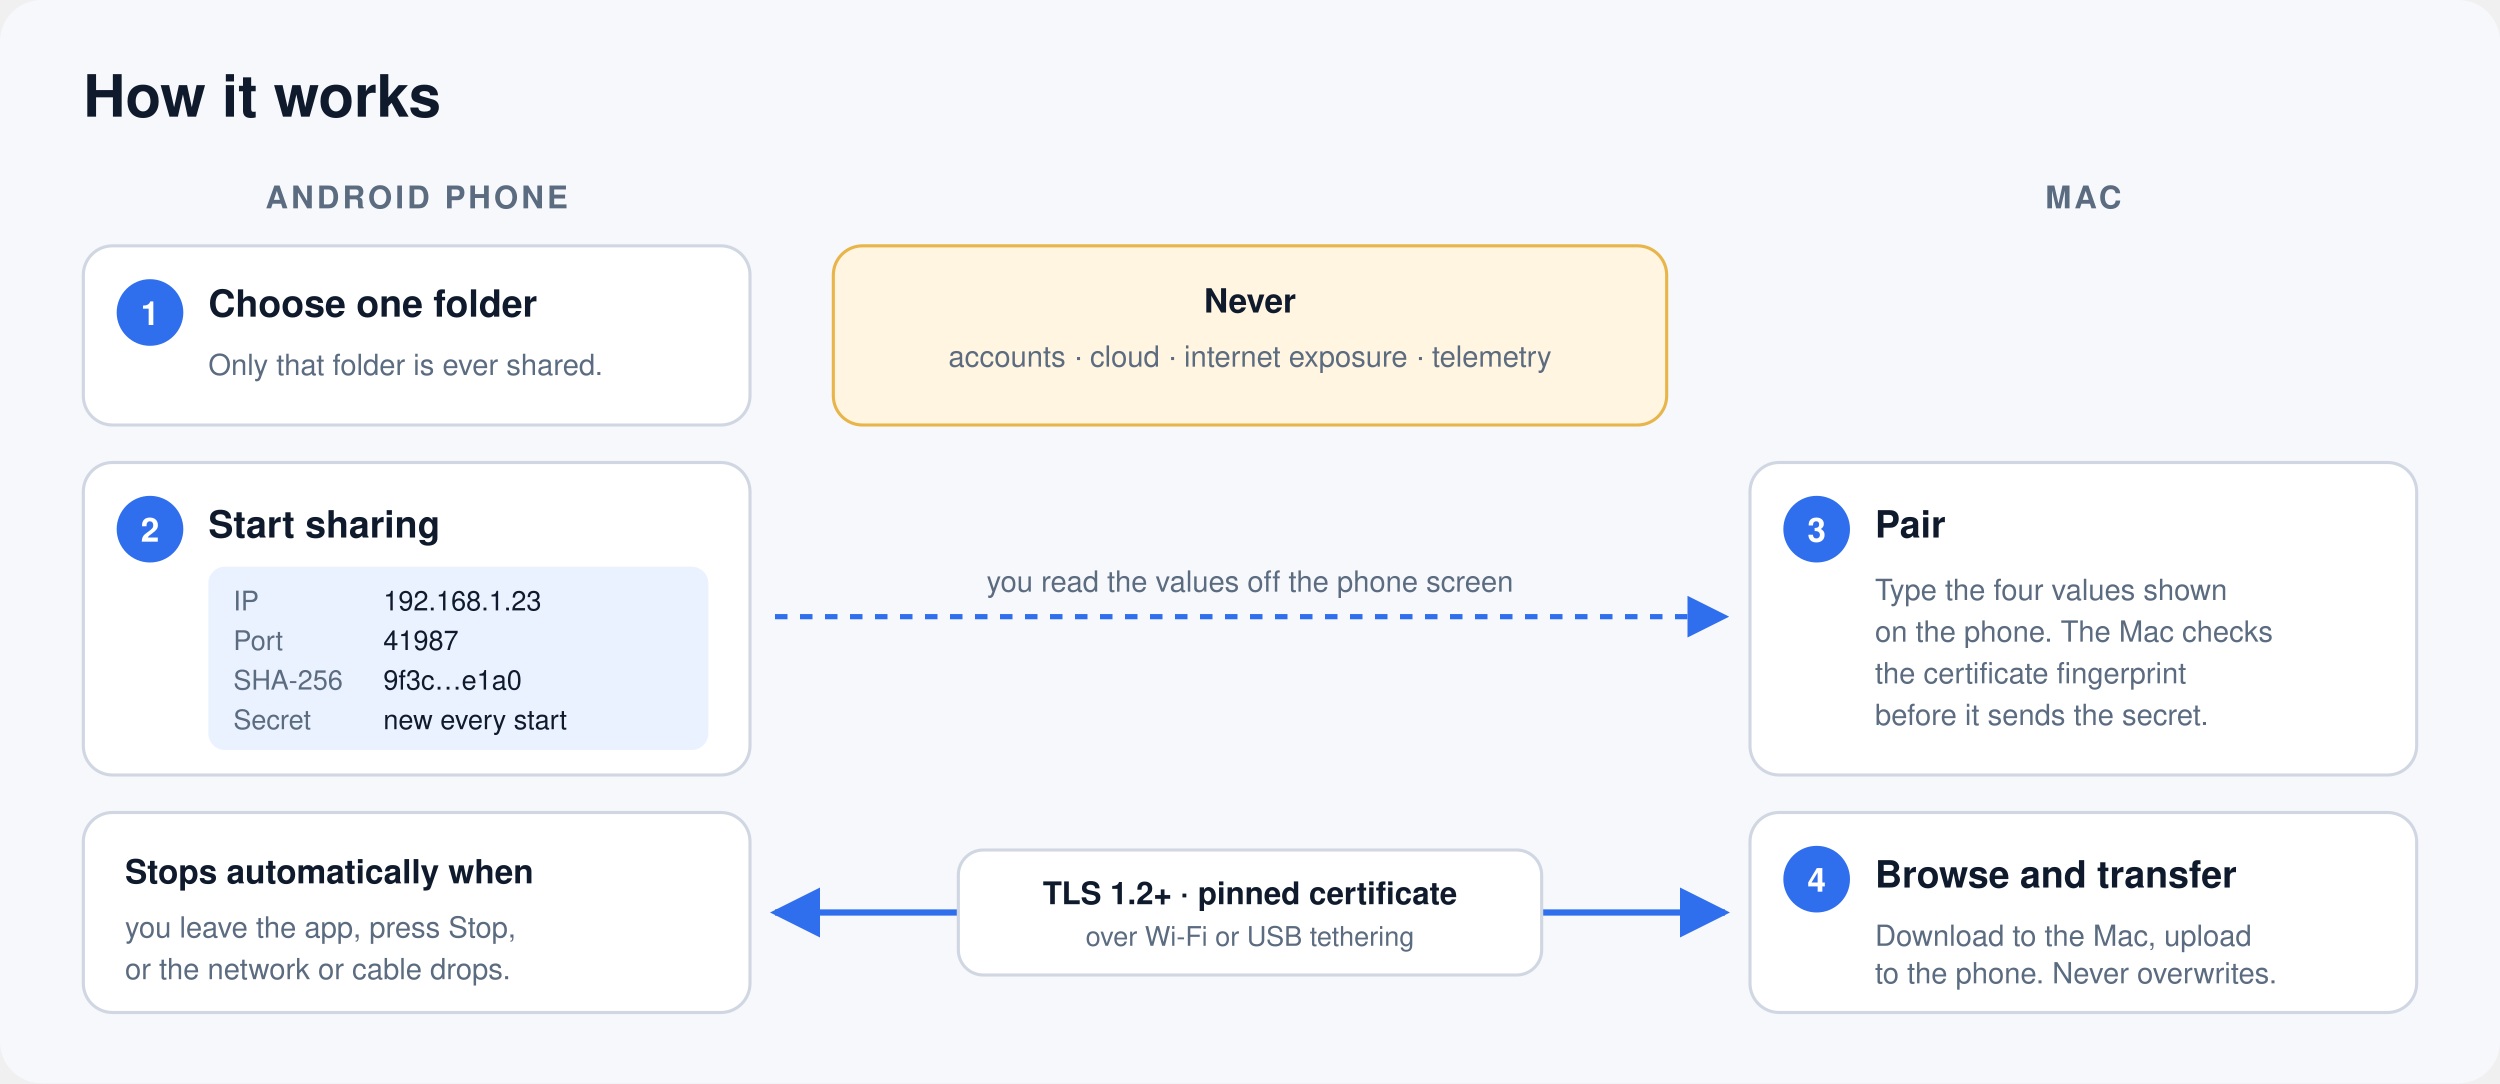
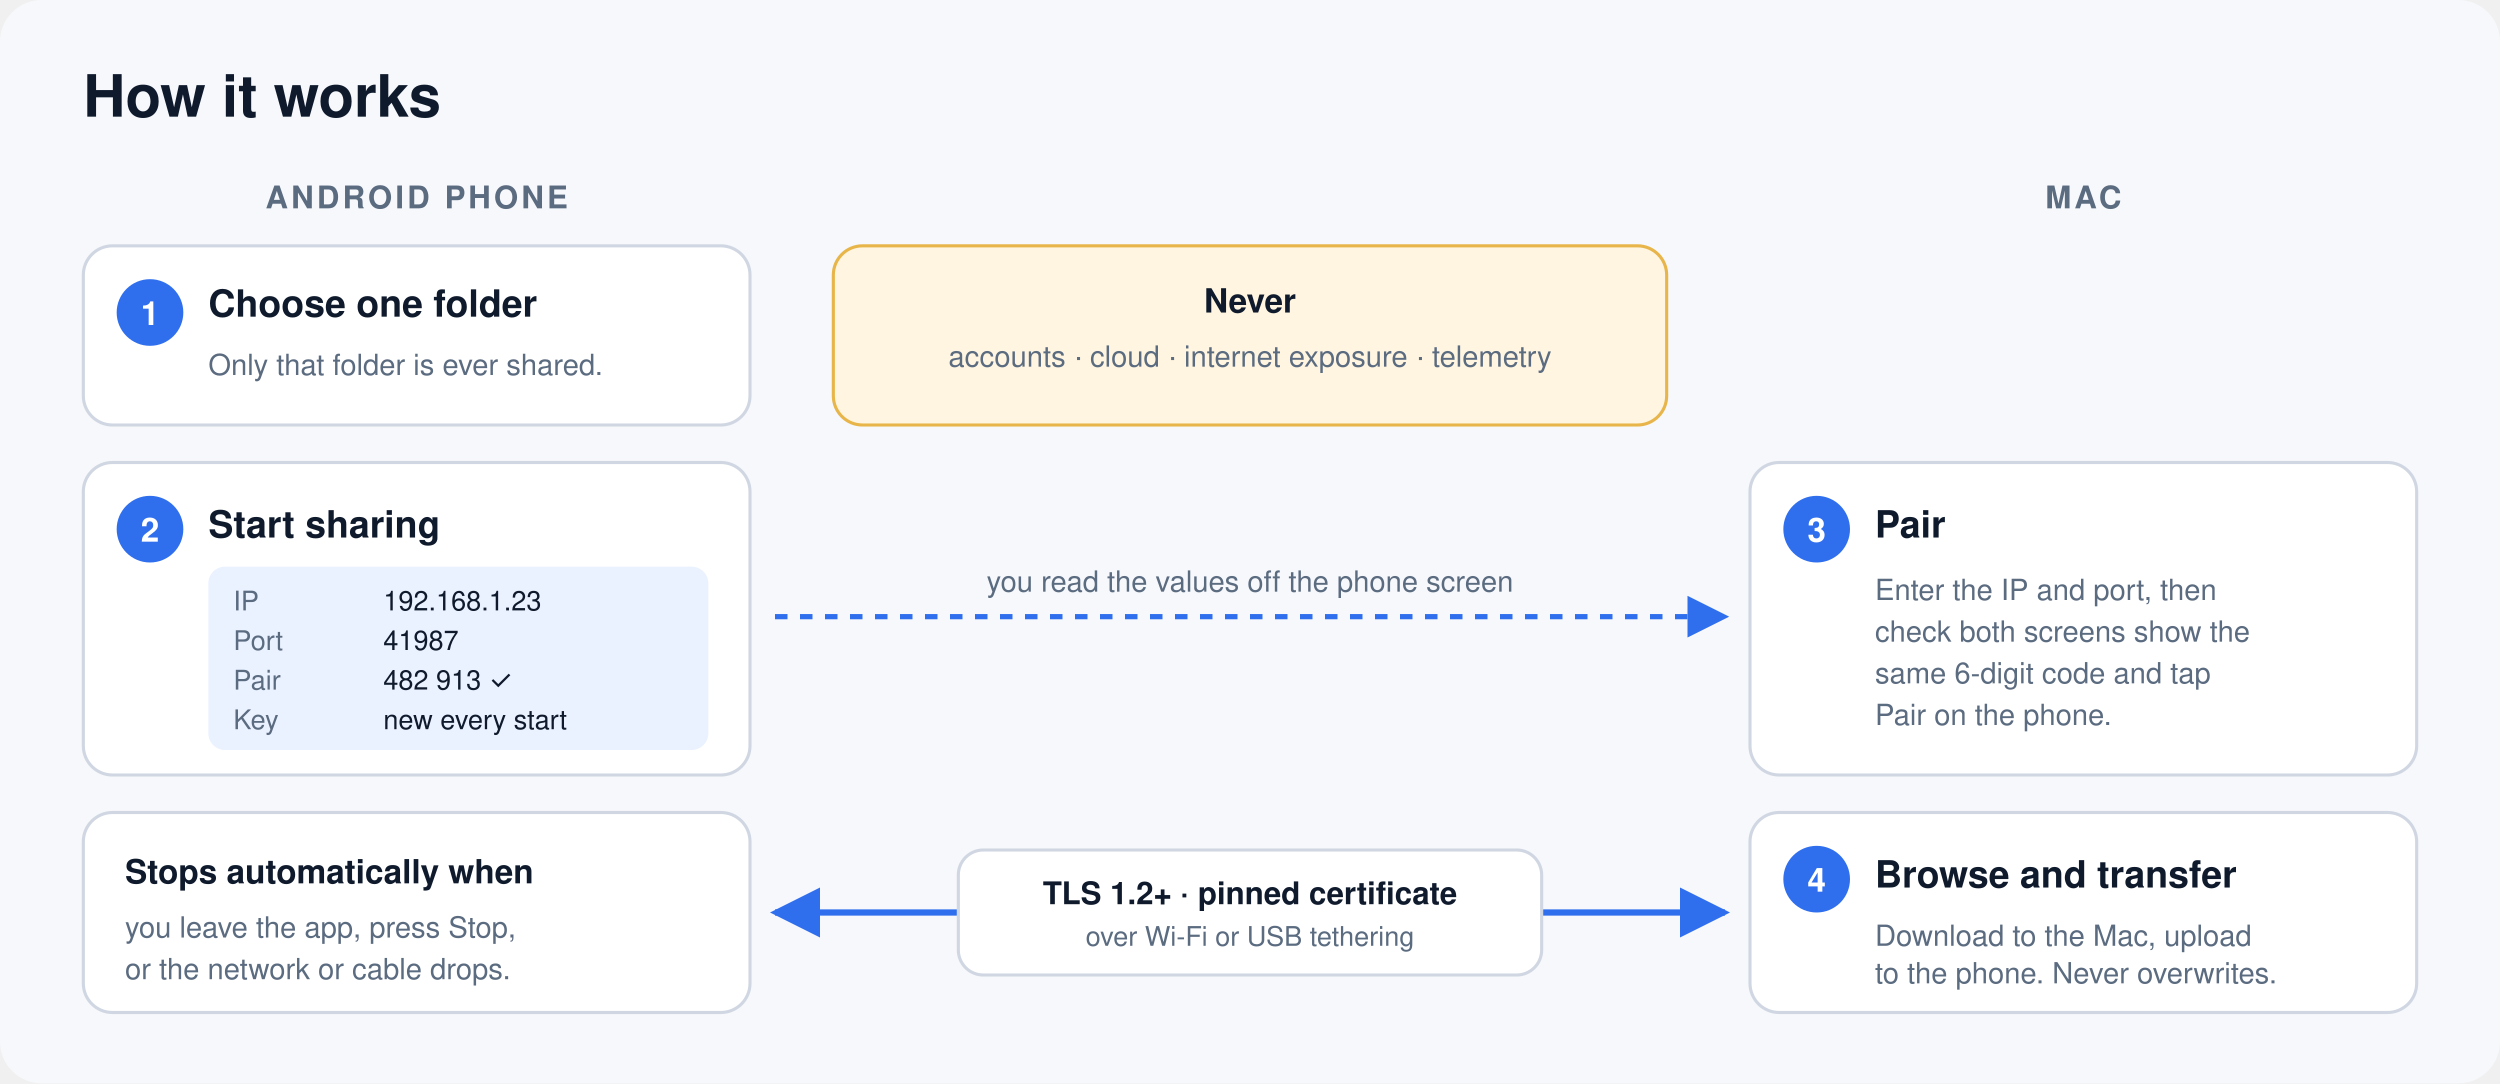
<svg xmlns="http://www.w3.org/2000/svg" viewBox="0 0 1200 520" width="1200" height="520" role="img" aria-labelledby="t d">
  <style>
    .bg { fill: #f6f8fb; }
    .card { fill: #ffffff; stroke: #d0d7e2; }
    .ink { fill: #0f1b2d; }
    .muted { fill: #5b6b80; }
    .line { stroke: #2f6fed; }
    .accent { fill: #2f6fed; }
    .accent2 { fill: #0f9d76; }
    .badge { fill: #eaf1ff; }
    .warn { fill: #fff5e0; stroke: #e7b54a; }
    @media (prefers-color-scheme: dark) {
      .bg { fill: #0d1117; }
      .card { fill: #161b22; stroke: #30363d; }
      .ink { fill: #e6edf3; }
      .muted { fill: #9aa7b6; }
      .line { stroke: #6ea0ff; }
      .accent { fill: #6ea0ff; }
      .accent2 { fill: #3fd0a3; }
      .badge { fill: #1b2638; }
      .warn { fill: #2a2312; stroke: #9c7a2b; }
    }
    text { font-family: -apple-system, BlinkMacSystemFont, "Segoe UI", Helvetica, Arial, sans-serif; }
  </style>
  <defs>
    <marker id="arrow" viewBox="0 0 10 10" refX="9" refY="5" markerWidth="8" markerHeight="8" orient="auto-start-reverse">
      <path class="accent" d="M0 0 L10 5 L0 10z" />
    </marker>
  </defs>
  <rect class="bg" width="1200" height="520" rx="20" />
  <text class="ink" x="40" y="56" font-size="28" font-weight="700">How it works</text>
  <text class="muted" x="200" y="100" font-size="15" font-weight="600" text-anchor="middle" letter-spacing="1.5">ANDROID PHONE</text>
  <text class="muted" x="1000" y="100" font-size="15" font-weight="600" text-anchor="middle" letter-spacing="1.5">MAC</text>
  <rect class="card" x="40" y="118" width="320" height="86" rx="14" stroke-width="1.5" />
  <circle class="accent" cx="72" cy="150" r="16" />
  <text x="72" y="156" font-size="16" font-weight="700" fill="#fff" text-anchor="middle">1</text>
  <text class="ink" x="100" y="152" font-size="18" font-weight="600">Choose one folder</text>
  <text class="muted" x="100" y="180" font-size="14">Only that folder is ever shared.</text>
  <rect class="card" x="40" y="222" width="320" height="150" rx="14" stroke-width="1.5" />
  <circle class="accent" cx="72" cy="254" r="16" />
  <text x="72" y="260" font-size="16" font-weight="700" fill="#fff" text-anchor="middle">2</text>
  <text class="ink" x="100" y="258" font-size="18" font-weight="600">Start sharing</text>
  <rect class="badge" x="100" y="272" width="240" height="88" rx="8" />
  <text class="muted" x="112" y="293" font-size="13" font-family="ui-monospace, SFMono-Regular, Menlo, monospace">IP</text>
  <text class="ink" x="184" y="293" font-size="13" font-family="ui-monospace, SFMono-Regular, Menlo, monospace">192.168.1.23</text>
  <text class="muted" x="112" y="312" font-size="13" font-family="ui-monospace, SFMono-Regular, Menlo, monospace">Port</text>
  <text class="ink" x="184" y="312" font-size="13" font-family="ui-monospace, SFMono-Regular, Menlo, monospace">41987</text>
-   <text class="muted" x="112" y="331" font-size="13" font-family="ui-monospace, SFMono-Regular, Menlo, monospace">SHA-256</text>
-   <text class="ink" x="184" y="331" font-size="13" font-family="ui-monospace, SFMono-Regular, Menlo, monospace">9f3c…e1a0</text>
-   <text class="muted" x="112" y="350" font-size="13" font-family="ui-monospace, SFMono-Regular, Menlo, monospace">Secret</text>
+   <text class="muted" x="112" y="331" font-size="13" font-family="ui-monospace, SFMono-Regular, Menlo, monospace">Pair</text>
+   <text class="ink" x="184" y="331" font-size="13" font-family="ui-monospace, SFMono-Regular, Menlo, monospace">482 913 ✓</text>
+   <text class="muted" x="112" y="350" font-size="13" font-family="ui-monospace, SFMono-Regular, Menlo, monospace">Key</text>
  <text class="ink" x="184" y="350" font-size="13" font-family="ui-monospace, SFMono-Regular, Menlo, monospace">new every start</text>
  <rect class="card" x="840" y="222" width="320" height="150" rx="14" stroke-width="1.5" />
  <circle class="accent" cx="872" cy="254" r="16" />
  <text x="872" y="260" font-size="16" font-weight="700" fill="#fff" text-anchor="middle">3</text>
  <text class="ink" x="900" y="258" font-size="18" font-weight="600">Pair</text>
-   <text class="muted" x="900" y="288" font-size="14">Type the four values shown</text>
-   <text class="muted" x="900" y="308" font-size="14">on the phone. The Mac checks</text>
-   <text class="muted" x="900" y="328" font-size="14">the certificate fingerprint</text>
-   <text class="muted" x="900" y="348" font-size="14">before it sends the secret.</text>
+   <text class="muted" x="900" y="288" font-size="14">Enter the IP and port, then</text>
+   <text class="muted" x="900" y="308" font-size="14">check both screens show the</text>
+   <text class="muted" x="900" y="328" font-size="14">same 6-digit code and tap</text>
+   <text class="muted" x="900" y="348" font-size="14">Pair on the phone.</text>
  <rect class="card" x="840" y="390" width="320" height="96" rx="14" stroke-width="1.5" />
  <circle class="accent" cx="872" cy="422" r="16" />
  <text x="872" y="428" font-size="16" font-weight="700" fill="#fff" text-anchor="middle">4</text>
  <text class="ink" x="900" y="426" font-size="18" font-weight="600">Browse and transfer</text>
  <text class="muted" x="900" y="454" font-size="14">Download to the Mac, upload</text>
  <text class="muted" x="900" y="472" font-size="14">to the phone. Never overwrites.</text>
  <path class="line" d="M372 296 H828" stroke-width="2.5" stroke-dasharray="6 6" marker-end="url(#arrow)" />
  <text class="muted" x="600" y="284" font-size="14" text-anchor="middle">you read the values off the phone screen</text>
  <path class="line" d="M828 438 H372" stroke-width="3" marker-end="url(#arrow)" marker-start="url(#arrow)" />
  <rect class="card" x="460" y="408" width="280" height="60" rx="12" stroke-width="1.5" />
  <text class="ink" x="600" y="434" font-size="15" font-weight="600" text-anchor="middle">TLS 1.2+ · pinned certificate</text>
  <text class="muted" x="600" y="454" font-size="13" text-anchor="middle">over Wi-Fi or USB tethering</text>
  <rect class="card" x="40" y="390" width="320" height="96" rx="14" stroke-width="1.5" />
  <text class="ink" x="60" y="424" font-size="16" font-weight="600">Stops automatically when</text>
  <text class="muted" x="60" y="450" font-size="14">you leave the app, press Stop,</text>
  <text class="muted" x="60" y="470" font-size="14">or the network or cable drops.</text>
  <rect class="warn" x="400" y="118" width="400" height="86" rx="14" stroke-width="1.5" />
  <text class="ink" x="600" y="150" font-size="16" font-weight="600" text-anchor="middle">Never</text>
  <text class="muted" x="600" y="176" font-size="14" text-anchor="middle">accounts · cloud · internet exposure · telemetry</text>
</svg>
